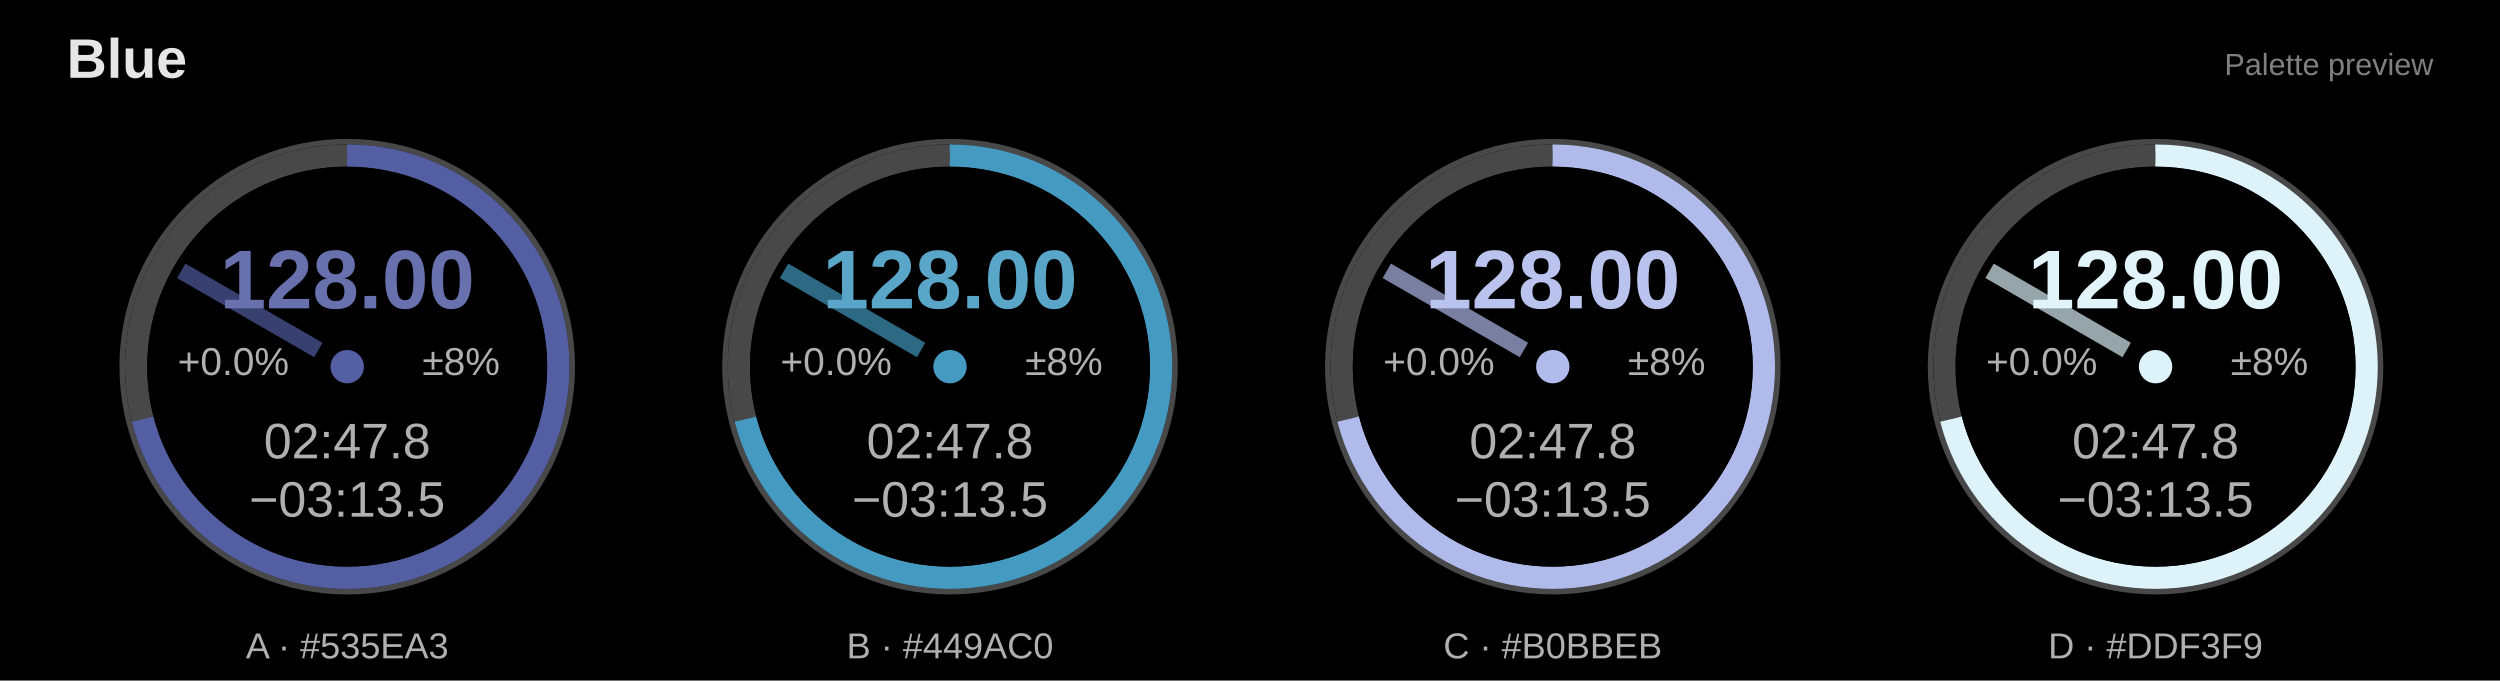
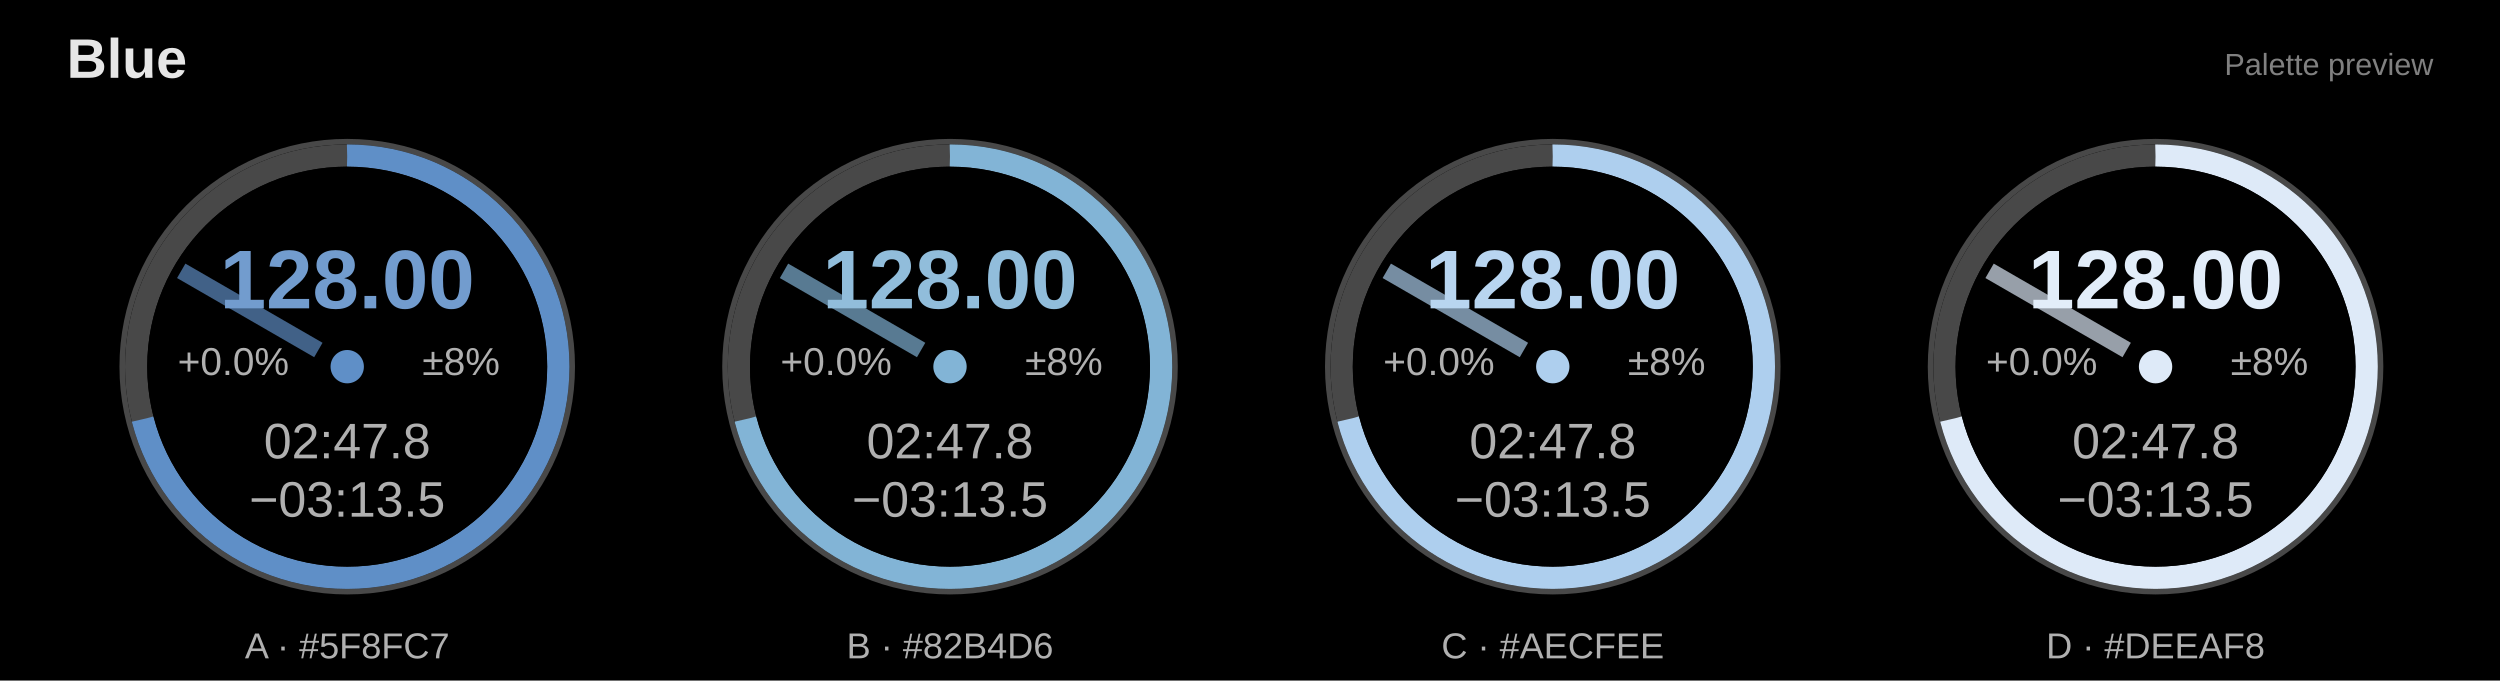
<svg xmlns="http://www.w3.org/2000/svg" width="900" height="245" viewBox="0 0 900 245" role="img" aria-labelledby="title desc">
  <style>text{font-family:Arial,Helvetica,sans-serif;font-variant-numeric:tabular-nums}</style>
  <rect width="900" height="245" fill="#000000" />
  <g transform="translate(0,0)">
    <text x="24" y="28" fill="#E6E6E6" font-size="20" text-anchor="start" font-weight="600">Blue</text>
    <text x="876" y="27" fill="#808080" font-size="11" text-anchor="end" font-weight="400">Palette preview</text>
    <g transform="translate(43,50)">
      <circle cx="82" cy="82" r="81" fill="#000000" stroke="#484848" stroke-width="2" />
      <circle cx="82" cy="82" r="76" fill="none" stroke="#484848" stroke-width="8" />
-       <circle cx="82" cy="82" r="76" fill="none" stroke="#535EA3" stroke-width="8" stroke-dasharray="339.041 138.481" transform="rotate(-90 82 82)" />
+       <circle cx="82" cy="82" r="76" fill="none" stroke="#5F8FC7" stroke-width="8" stroke-dasharray="339.041 138.481" transform="rotate(-90 82 82)" />
      <circle cx="82" cy="82" r="71.5" fill="#000000" stroke="#000000" />
-       <rect x="79" y="13" width="6" height="57" fill="#38406F" transform="rotate(-60 82 82)" />
-       <circle cx="82" cy="82" r="6" fill="#535EA3" />
-       <text x="82" y="61" fill="#6871AE" font-size="30" text-anchor="middle" font-weight="700">128.00</text>
+       <rect x="79" y="13" width="6" height="57" fill="#416187" transform="rotate(-60 82 82)" />
+       <circle cx="82" cy="82" r="6" fill="#5F8FC7" />
+       <text x="82" y="61" fill="#729CCE" font-size="30" text-anchor="middle" font-weight="700">128.00</text>
      <text x="41" y="85" fill="#B0B0B0" font-size="14" text-anchor="middle" font-weight="400">+0.0%</text>
      <text x="123" y="85" fill="#B0B0B0" font-size="14" text-anchor="middle" font-weight="400">±8%</text>
      <text x="82" y="115" fill="#B0B0B0" font-size="18" text-anchor="middle" font-weight="400">02:47.8</text>
      <text x="82" y="136" fill="#B0B0B0" font-size="18" text-anchor="middle" font-weight="400">−03:13.5</text>
-       <text x="82" y="187" fill="#B0B0B0" font-size="13" text-anchor="middle" font-weight="400">A  ·  #535EA3</text>
+       <text x="82" y="187" fill="#B0B0B0" font-size="13" text-anchor="middle" font-weight="400">A  ·  #5F8FC7</text>
    </g>
    <g transform="translate(260,50)">
      <circle cx="82" cy="82" r="81" fill="#000000" stroke="#484848" stroke-width="2" />
      <circle cx="82" cy="82" r="76" fill="none" stroke="#484848" stroke-width="8" />
-       <circle cx="82" cy="82" r="76" fill="none" stroke="#449AC0" stroke-width="8" stroke-dasharray="339.041 138.481" transform="rotate(-90 82 82)" />
+       <circle cx="82" cy="82" r="76" fill="none" stroke="#82B4D6" stroke-width="8" stroke-dasharray="339.041 138.481" transform="rotate(-90 82 82)" />
      <circle cx="82" cy="82" r="71.5" fill="#000000" stroke="#000000" />
-       <rect x="79" y="13" width="6" height="57" fill="#2E6983" transform="rotate(-60 82 82)" />
-       <circle cx="82" cy="82" r="6" fill="#449AC0" />
-       <text x="82" y="61" fill="#5AA6C8" font-size="30" text-anchor="middle" font-weight="700">128.00</text>
+       <rect x="79" y="13" width="6" height="57" fill="#587A92" transform="rotate(-60 82 82)" />
+       <circle cx="82" cy="82" r="6" fill="#82B4D6" />
+       <text x="82" y="61" fill="#91BDDB" font-size="30" text-anchor="middle" font-weight="700">128.00</text>
      <text x="41" y="85" fill="#B0B0B0" font-size="14" text-anchor="middle" font-weight="400">+0.0%</text>
      <text x="123" y="85" fill="#B0B0B0" font-size="14" text-anchor="middle" font-weight="400">±8%</text>
      <text x="82" y="115" fill="#B0B0B0" font-size="18" text-anchor="middle" font-weight="400">02:47.8</text>
      <text x="82" y="136" fill="#B0B0B0" font-size="18" text-anchor="middle" font-weight="400">−03:13.5</text>
-       <text x="82" y="187" fill="#B0B0B0" font-size="13" text-anchor="middle" font-weight="400">B  ·  #449AC0</text>
+       <text x="82" y="187" fill="#B0B0B0" font-size="13" text-anchor="middle" font-weight="400">B  ·  #82B4D6</text>
    </g>
    <g transform="translate(477,50)">
      <circle cx="82" cy="82" r="81" fill="#000000" stroke="#484848" stroke-width="2" />
      <circle cx="82" cy="82" r="76" fill="none" stroke="#484848" stroke-width="8" />
-       <circle cx="82" cy="82" r="76" fill="none" stroke="#B0BBEB" stroke-width="8" stroke-dasharray="339.041 138.481" transform="rotate(-90 82 82)" />
+       <circle cx="82" cy="82" r="76" fill="none" stroke="#AECFEE" stroke-width="8" stroke-dasharray="339.041 138.481" transform="rotate(-90 82 82)" />
      <circle cx="82" cy="82" r="71.5" fill="#000000" stroke="#000000" />
-       <rect x="79" y="13" width="6" height="57" fill="#787FA0" transform="rotate(-60 82 82)" />
-       <circle cx="82" cy="82" r="6" fill="#B0BBEB" />
-       <text x="82" y="61" fill="#B9C3ED" font-size="30" text-anchor="middle" font-weight="700">128.00</text>
+       <rect x="79" y="13" width="6" height="57" fill="#768DA2" transform="rotate(-60 82 82)" />
+       <circle cx="82" cy="82" r="6" fill="#AECFEE" />
+       <text x="82" y="61" fill="#B8D5F0" font-size="30" text-anchor="middle" font-weight="700">128.00</text>
      <text x="41" y="85" fill="#B0B0B0" font-size="14" text-anchor="middle" font-weight="400">+0.0%</text>
      <text x="123" y="85" fill="#B0B0B0" font-size="14" text-anchor="middle" font-weight="400">±8%</text>
      <text x="82" y="115" fill="#B0B0B0" font-size="18" text-anchor="middle" font-weight="400">02:47.8</text>
      <text x="82" y="136" fill="#B0B0B0" font-size="18" text-anchor="middle" font-weight="400">−03:13.5</text>
-       <text x="82" y="187" fill="#B0B0B0" font-size="13" text-anchor="middle" font-weight="400">C  ·  #B0BBEB</text>
+       <text x="82" y="187" fill="#B0B0B0" font-size="13" text-anchor="middle" font-weight="400">C  ·  #AECFEE</text>
    </g>
    <g transform="translate(694,50)">
      <circle cx="82" cy="82" r="81" fill="#000000" stroke="#484848" stroke-width="2" />
      <circle cx="82" cy="82" r="76" fill="none" stroke="#484848" stroke-width="8" />
-       <circle cx="82" cy="82" r="76" fill="none" stroke="#DDF3F9" stroke-width="8" stroke-dasharray="339.041 138.481" transform="rotate(-90 82 82)" />
+       <circle cx="82" cy="82" r="76" fill="none" stroke="#DEEAF8" stroke-width="8" stroke-dasharray="339.041 138.481" transform="rotate(-90 82 82)" />
      <circle cx="82" cy="82" r="71.5" fill="#000000" stroke="#000000" />
-       <rect x="79" y="13" width="6" height="57" fill="#96A5A9" transform="rotate(-60 82 82)" />
-       <circle cx="82" cy="82" r="6" fill="#DDF3F9" />
-       <text x="82" y="61" fill="#E1F4FA" font-size="30" text-anchor="middle" font-weight="700">128.00</text>
+       <rect x="79" y="13" width="6" height="57" fill="#979FA9" transform="rotate(-60 82 82)" />
+       <circle cx="82" cy="82" r="6" fill="#DEEAF8" />
+       <text x="82" y="61" fill="#E2EDF9" font-size="30" text-anchor="middle" font-weight="700">128.00</text>
      <text x="41" y="85" fill="#B0B0B0" font-size="14" text-anchor="middle" font-weight="400">+0.0%</text>
      <text x="123" y="85" fill="#B0B0B0" font-size="14" text-anchor="middle" font-weight="400">±8%</text>
      <text x="82" y="115" fill="#B0B0B0" font-size="18" text-anchor="middle" font-weight="400">02:47.8</text>
      <text x="82" y="136" fill="#B0B0B0" font-size="18" text-anchor="middle" font-weight="400">−03:13.5</text>
-       <text x="82" y="187" fill="#B0B0B0" font-size="13" text-anchor="middle" font-weight="400">D  ·  #DDF3F9</text>
+       <text x="82" y="187" fill="#B0B0B0" font-size="13" text-anchor="middle" font-weight="400">D  ·  #DEEAF8</text>
    </g>
  </g>
</svg>
